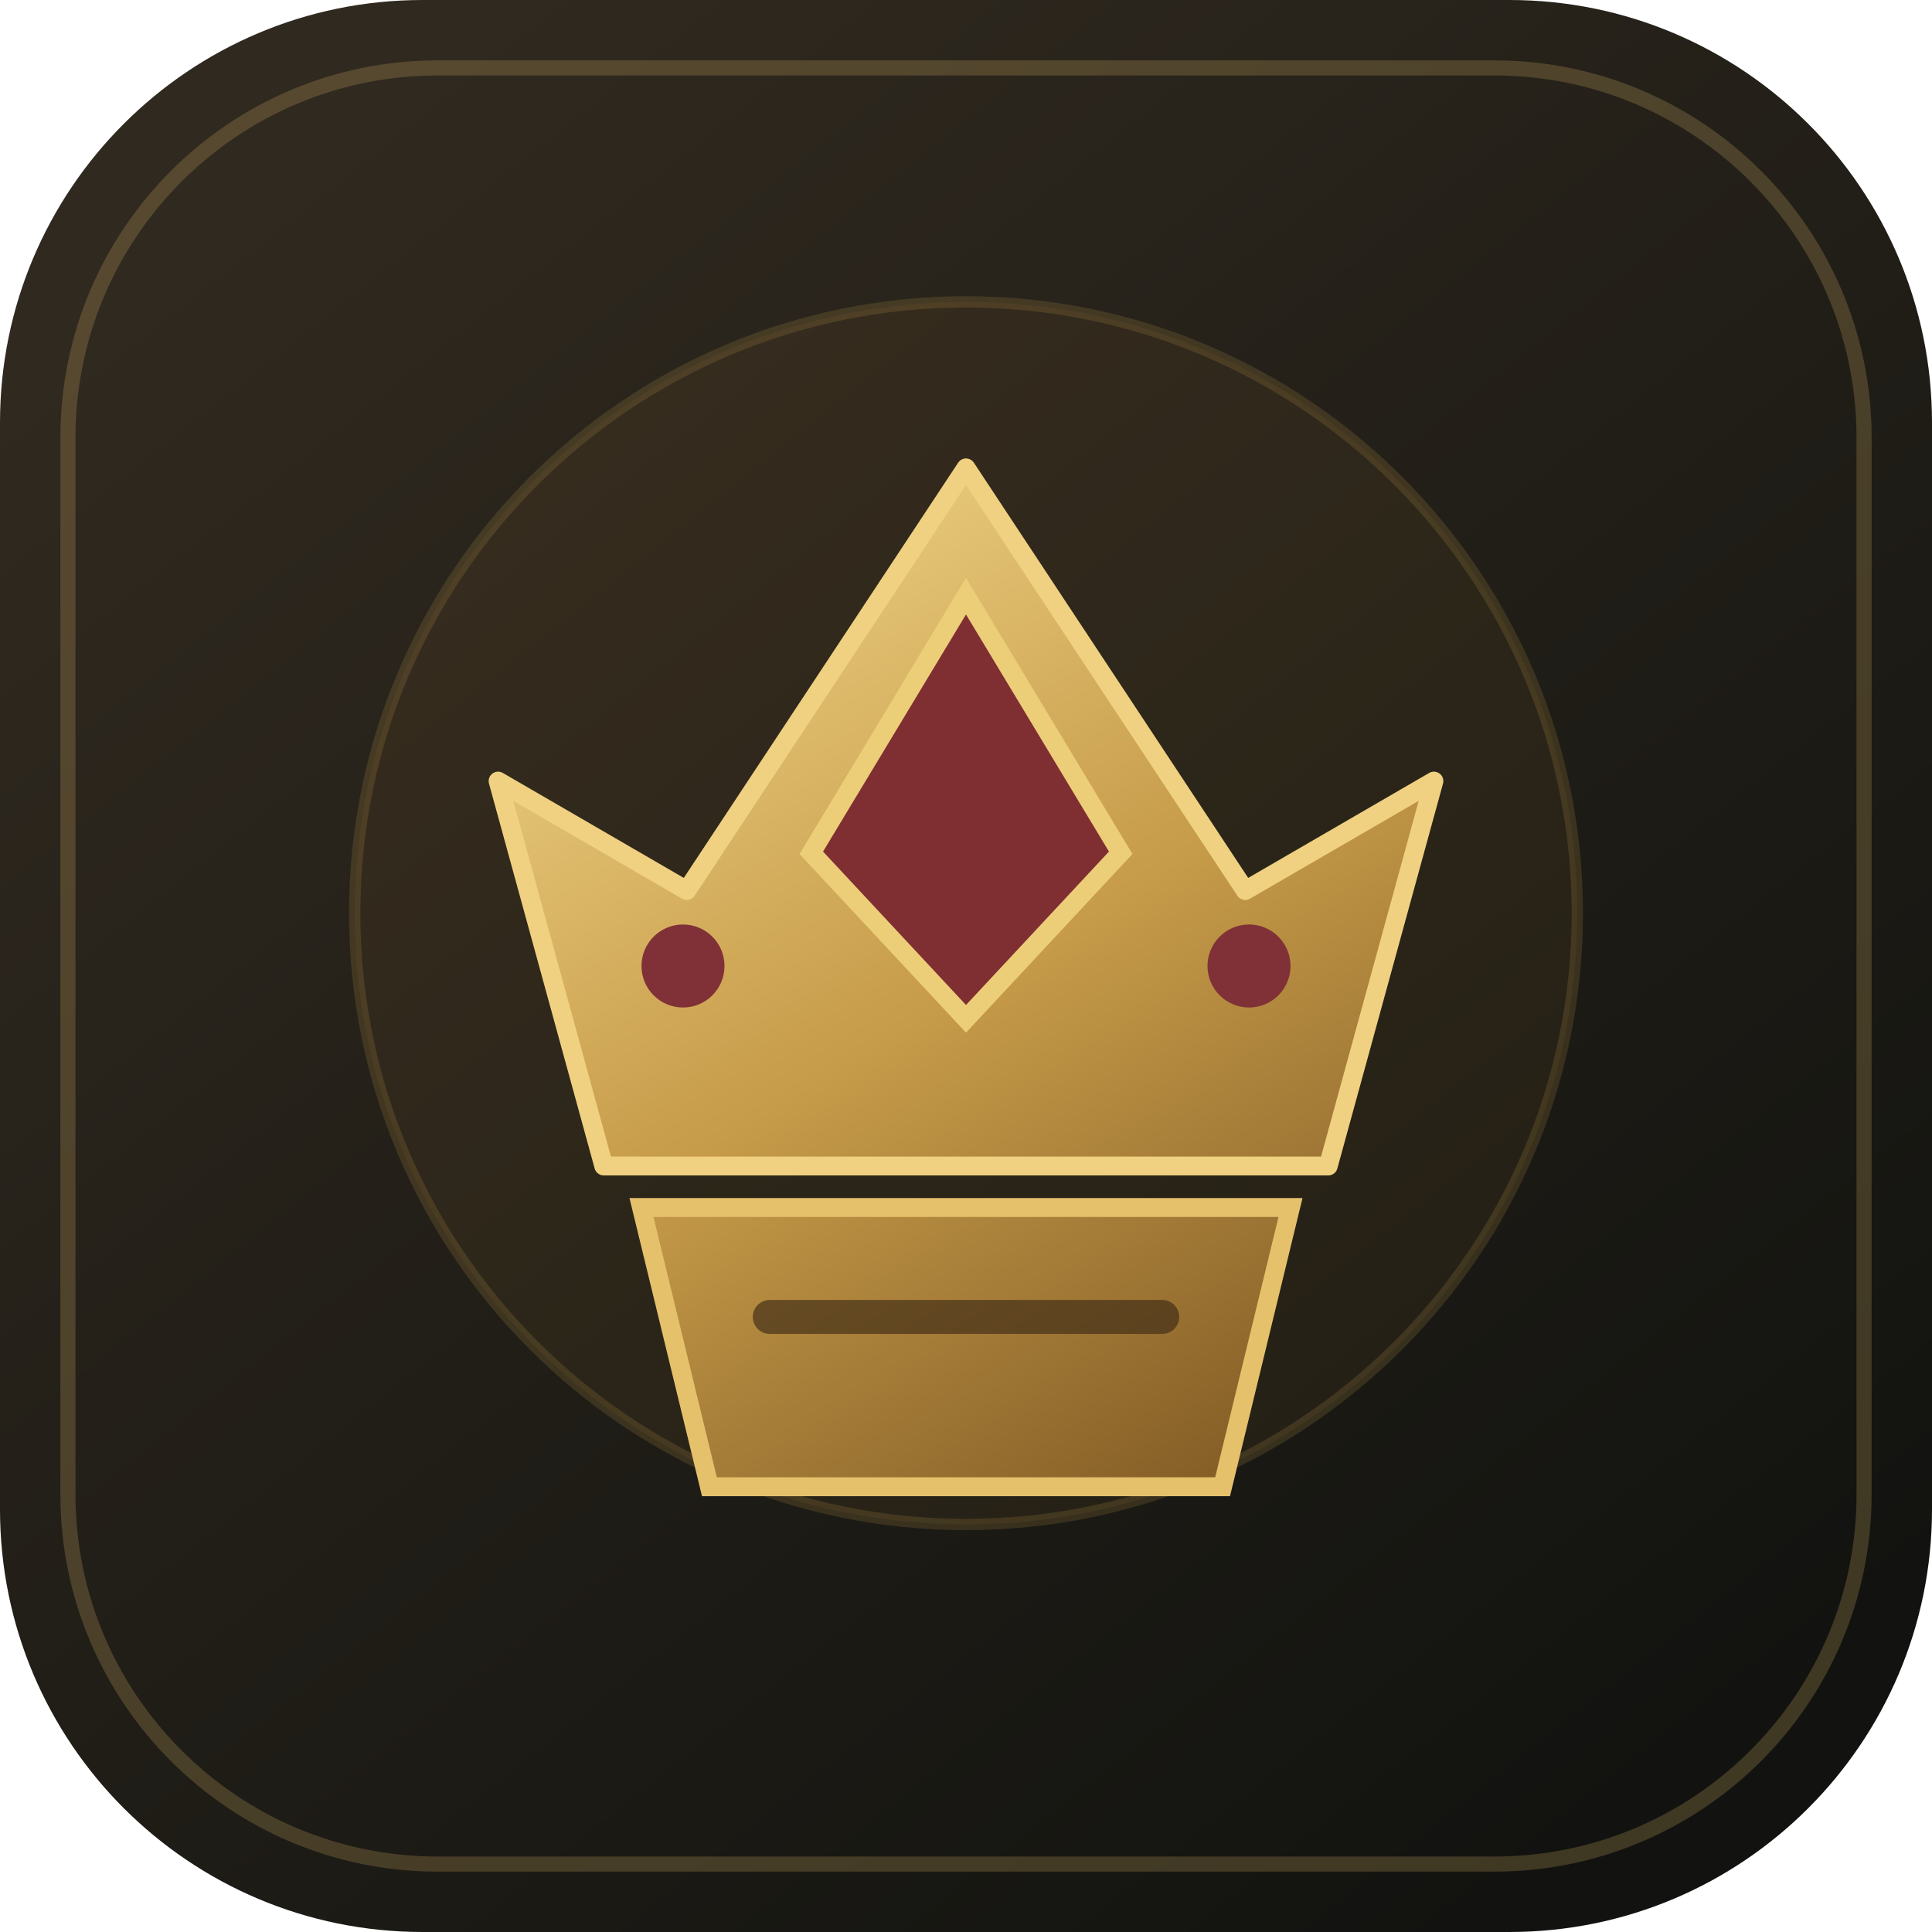
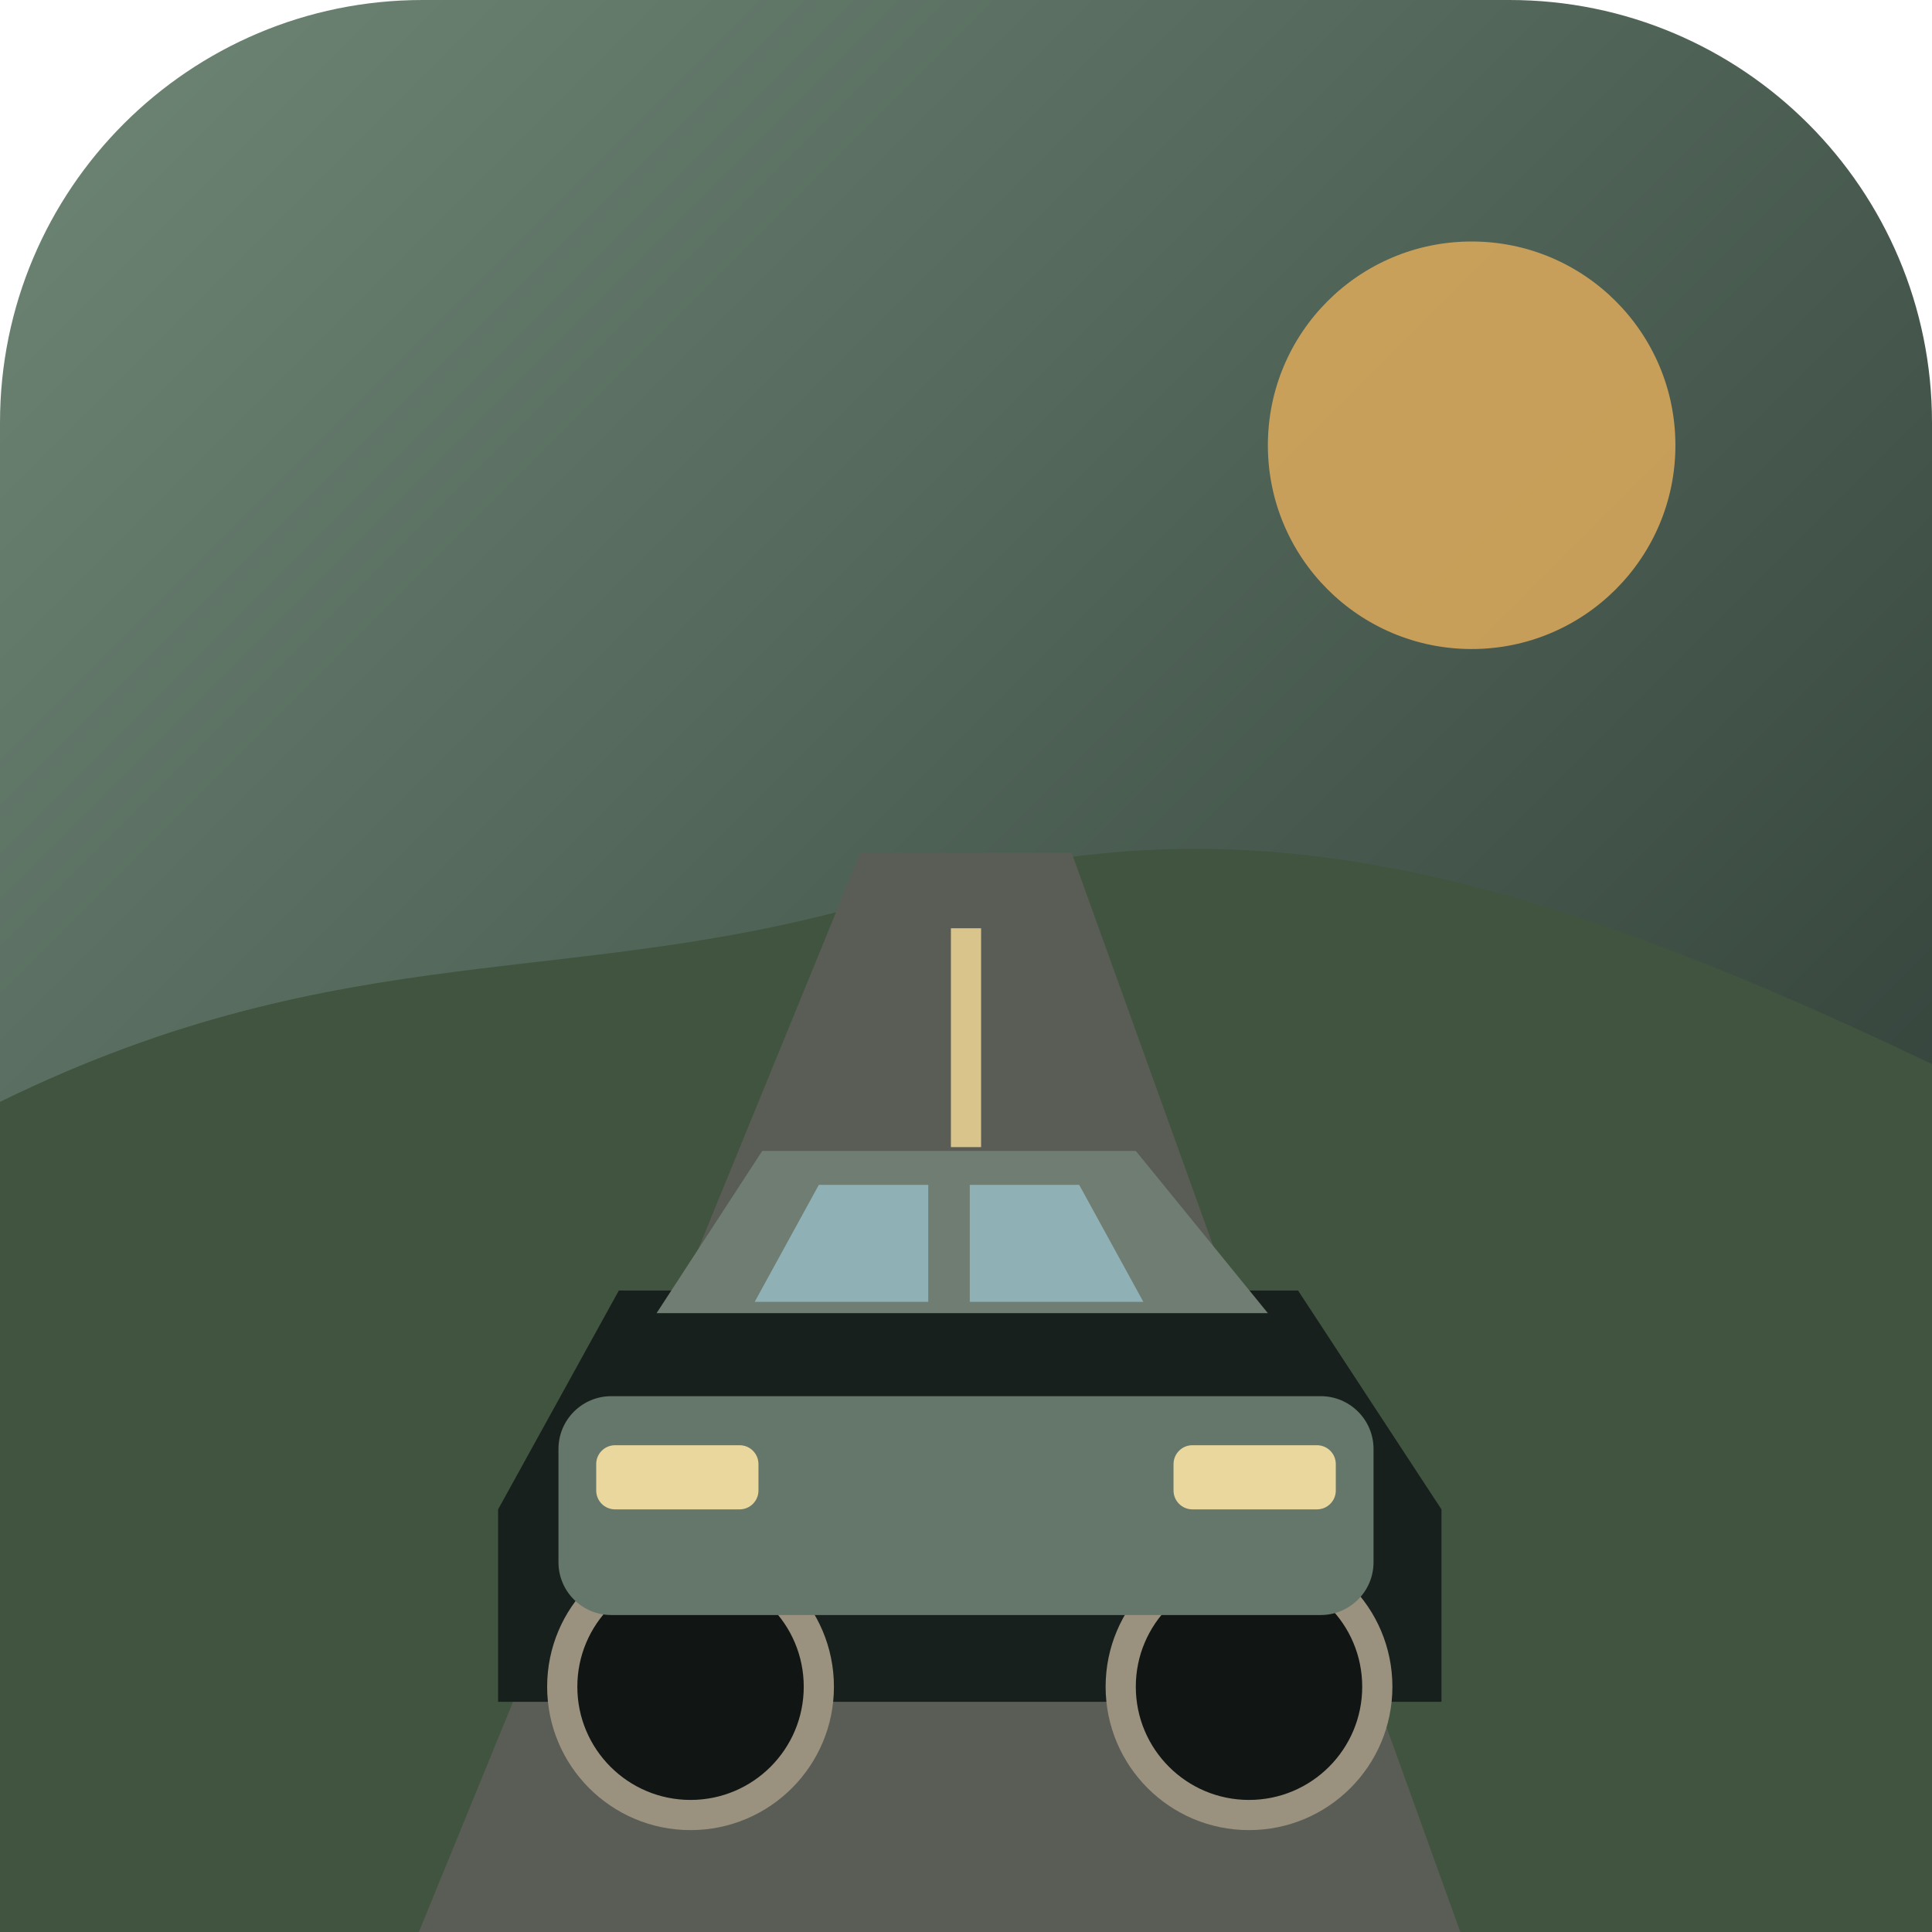
<svg xmlns="http://www.w3.org/2000/svg" viewBox="0 0 512 512">
  <defs>
-     <linearGradient id="bg" x1="80" y1="40" x2="430" y2="480" gradientUnits="userSpaceOnUse">
-       <stop stop-color="#30291f" />
-       <stop offset="1" stop-color="#121310" />
-     </linearGradient>
-     <linearGradient id="gold" x1="170" y1="120" x2="350" y2="415" gradientUnits="userSpaceOnUse">
-       <stop stop-color="#f2d78a" />
-       <stop offset=".48" stop-color="#c69b49" />
-       <stop offset="1" stop-color="#76501f" />
+     <linearGradient id="g" x1="0" y1="0" x2="1" y2="1">
+       <stop stop-color="#6f8776" />
+       <stop offset="1" stop-color="#27342e" />
    </linearGradient>
  </defs>
-   <rect width="512" height="512" rx="112" fill="url(#bg)" />
-   <rect x="18" y="18" width="476" height="476" rx="98" fill="none" stroke="#e0bd6b" stroke-opacity=".22" stroke-width="4" />
-   <circle cx="256" cy="242" r="162" fill="#b78235" fill-opacity=".08" stroke="#c49b4c" stroke-opacity=".18" stroke-width="3" />
-   <path d="M132 207l50 29 74-112 74 112 50-29-28 102H160l-28-102z" fill="url(#gold)" stroke="#f0d181" stroke-width="5" stroke-linejoin="round" />
-   <path d="M170 320h172l-18 74H188l-18-74z" fill="url(#gold)" stroke="#e5c16c" stroke-width="5" />
-   <path d="M215 226l41-68 41 68-41 44-41-44z" fill="#7f2e32" stroke="#edce78" stroke-width="5" />
-   <circle cx="181" cy="256" r="11" fill="#803137" />
-   <circle cx="331" cy="256" r="11" fill="#803137" />
-   <path d="M204 349h104" stroke="#3c2914" stroke-width="9" stroke-linecap="round" opacity=".65" />
+   <rect width="512" height="512" rx="112" fill="url(#g)" />
+   <circle cx="390" cy="118" r="54" fill="#d9a85b" opacity=".88" />
+   <path d="M0 292C92 247 152 263 235 238c87-27 160-12 277 44v230H0Z" fill="#41543f" />
+   <path d="M228 226h56l103 286H111Z" fill="#5a5c56" />
+   <path d="M252 246h8v58h-8zm-22 91h12v70h-12z" fill="#d9c48b" />
+   <path d="M164 342h180l38 58v51H132v-51Z" fill="#18201d" />
+   <path d="M202 305h99l35 43H174Z" fill="#6f7d72" />
+   <path d="M217 314h29v31h-46zm40 0h29l17 31h-46z" fill="#8fb0b5" />
+   <circle cx="183" cy="447" r="34" fill="#111513" stroke="#9a927f" stroke-width="8" />
+   <circle cx="331" cy="447" r="34" fill="#111513" stroke="#9a927f" stroke-width="8" />
+   <rect x="148" y="370" width="216" height="58" rx="14" fill="#65776a" />
+   <rect x="158" y="383" width="43" height="17" rx="5" fill="#ead79d" />
+   <rect x="311" y="383" width="43" height="17" rx="5" fill="#ead79d" />
</svg>
